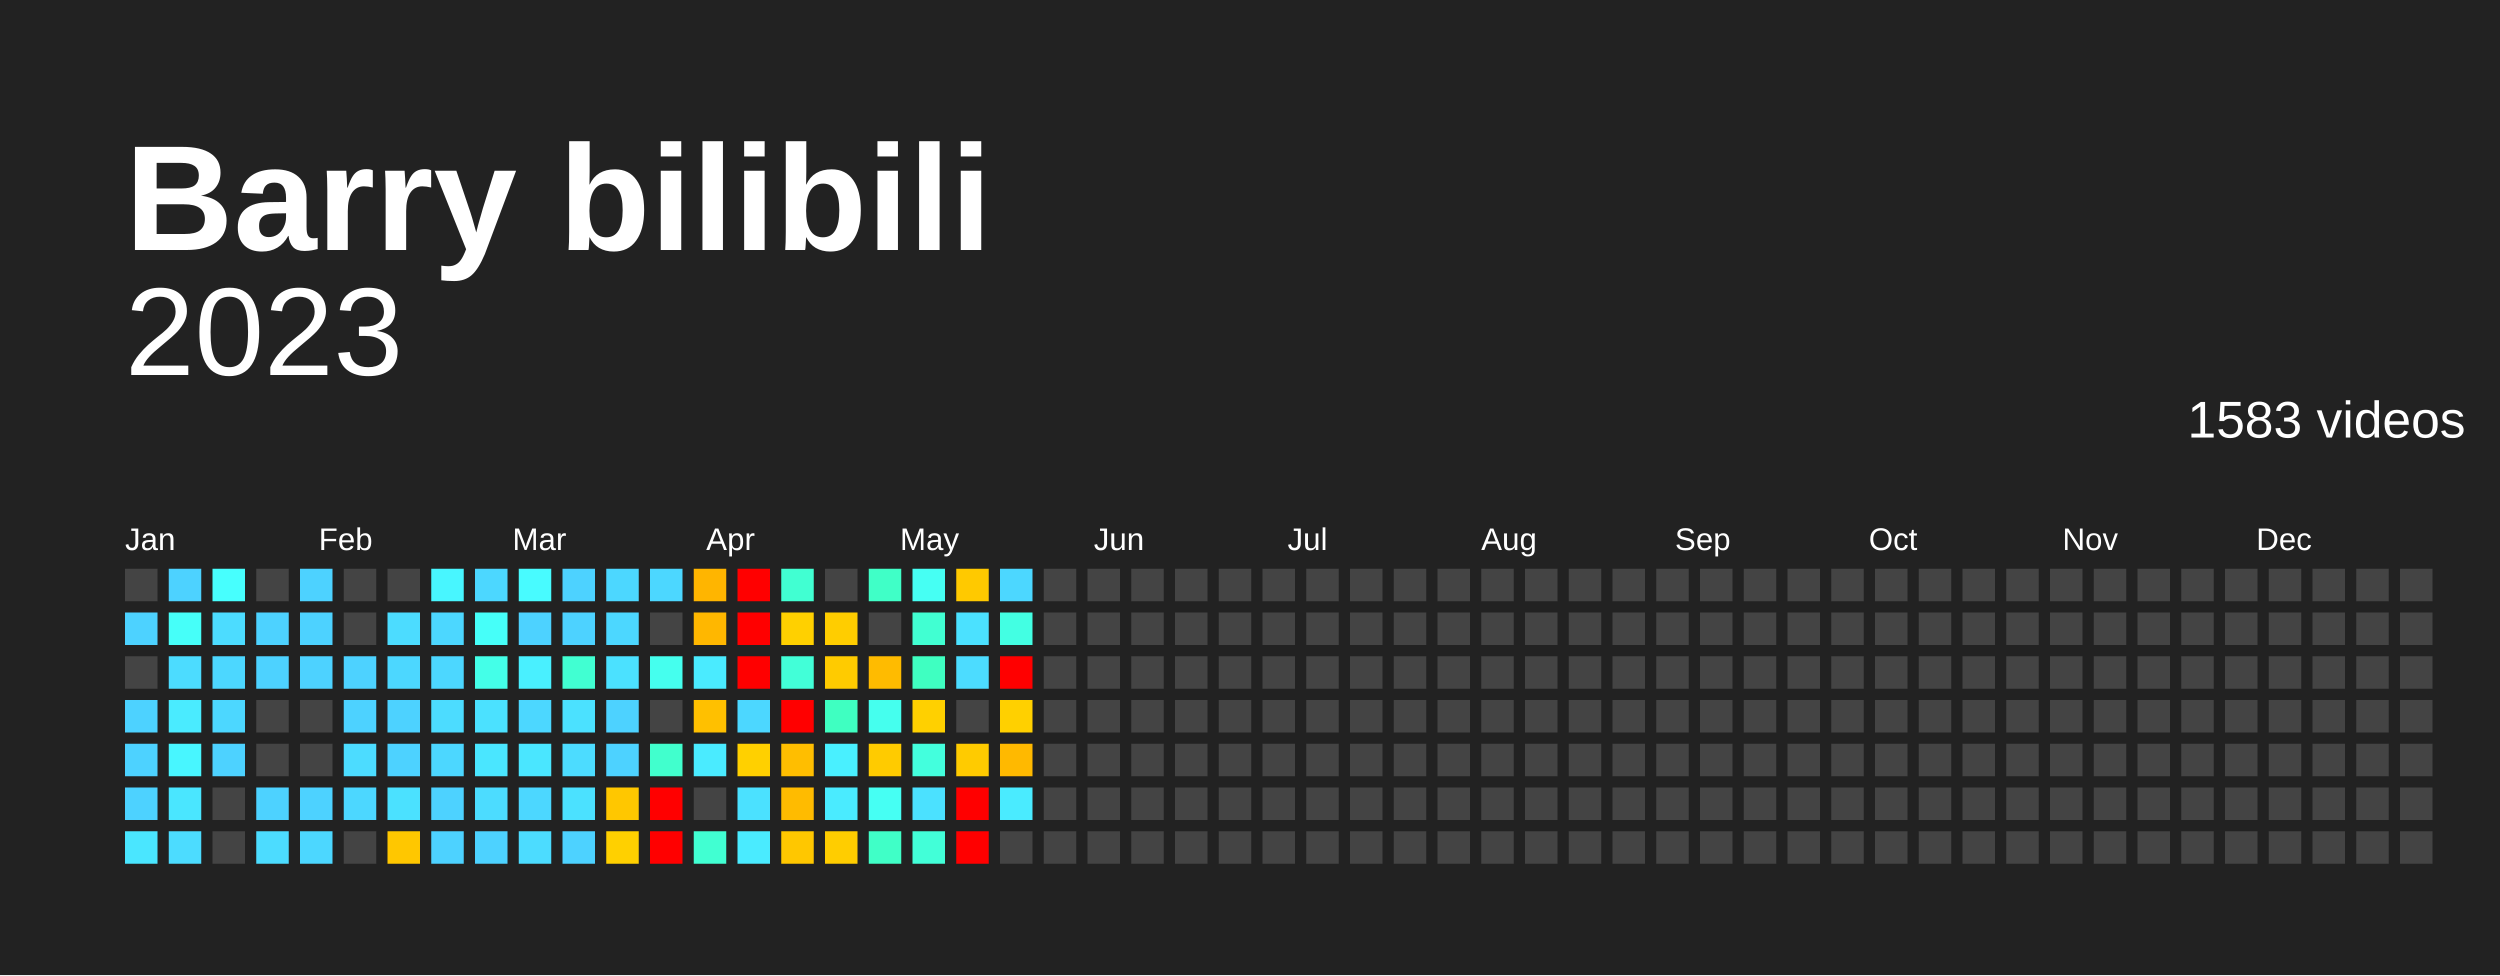
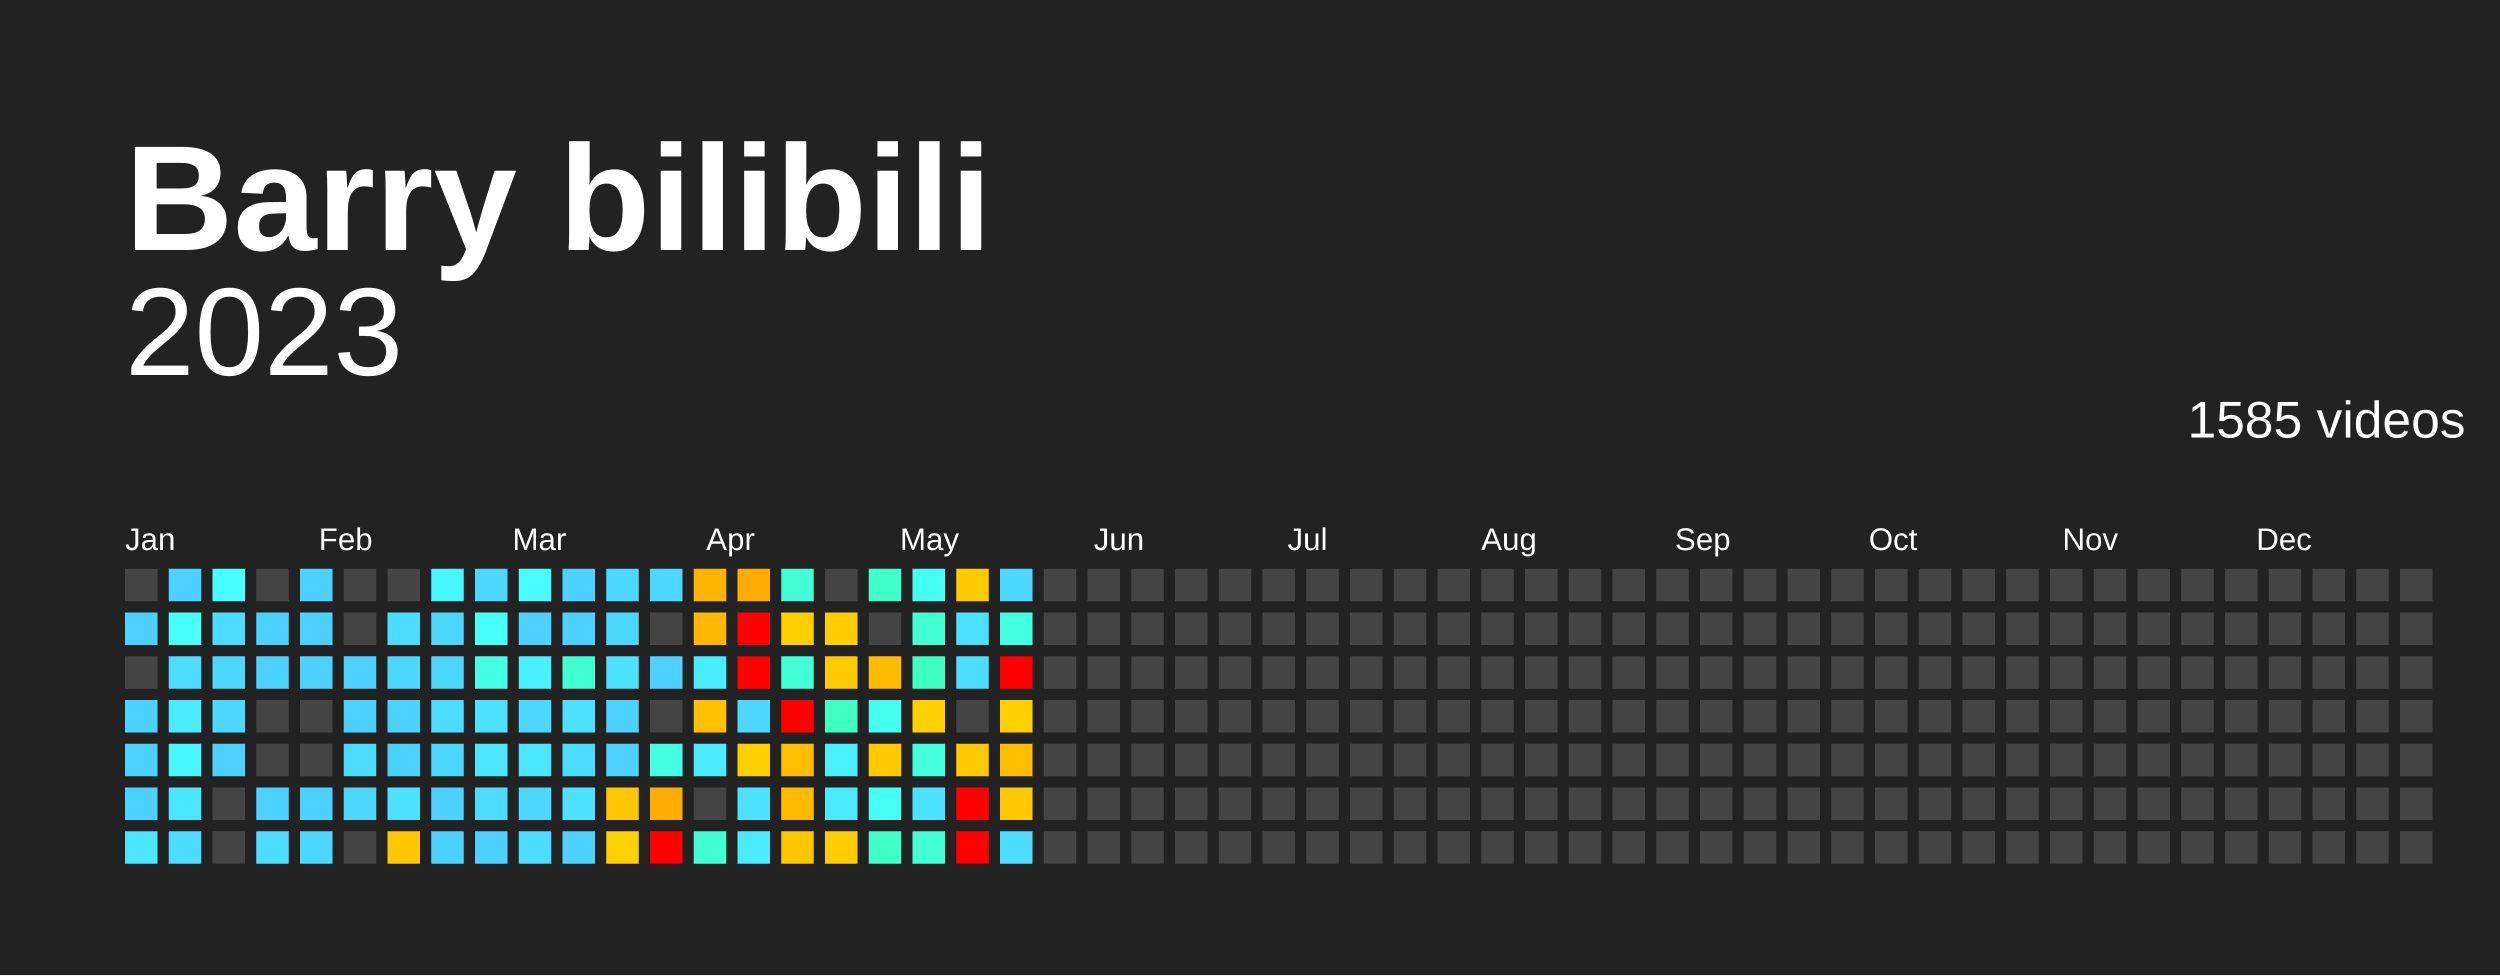
<svg xmlns="http://www.w3.org/2000/svg" baseProfile="full" height="78mm" version="1.1" viewBox="0,0,200,78" width="200mm">
  <defs />
  <rect fill="#222222" height="78" width="200" x="0" y="0" />
  <text fill="#FFFFFF" style="font-size:12px; font-family:Arial; font-weight:bold;" x="10" y="20">Barry bilibili</text>
  <text alignment-baseline="hanging" fill="#FFFFFF" style="font-size:10.0px; font-family:Arial;" x="10" y="30">2023</text>
-   <text alignment-baseline="hanging" fill="#FFFFFF" style="font-size:4.125px; font-family:Arial;" x="175" y="35">1583 videos</text>
+   <text alignment-baseline="hanging" fill="#FFFFFF" style="font-size:4.125px; font-family:Arial;" x="175" y="35">1585 videos</text>
  <text fill="#FFFFFF" style="font-size:2.5px; font-family:Arial" x="10.0" y="44">Jan</text>
  <text fill="#FFFFFF" style="font-size:2.5px; font-family:Arial" x="25.5" y="44">Feb</text>
  <text fill="#FFFFFF" style="font-size:2.5px; font-family:Arial" x="41.0" y="44">Mar</text>
  <text fill="#FFFFFF" style="font-size:2.5px; font-family:Arial" x="56.5" y="44">Apr</text>
  <text fill="#FFFFFF" style="font-size:2.5px; font-family:Arial" x="72.0" y="44">May</text>
  <text fill="#FFFFFF" style="font-size:2.5px; font-family:Arial" x="87.5" y="44">Jun</text>
  <text fill="#FFFFFF" style="font-size:2.5px; font-family:Arial" x="103.0" y="44">Jul</text>
  <text fill="#FFFFFF" style="font-size:2.5px; font-family:Arial" x="118.5" y="44">Aug</text>
  <text fill="#FFFFFF" style="font-size:2.5px; font-family:Arial" x="134.0" y="44">Sep</text>
  <text fill="#FFFFFF" style="font-size:2.5px; font-family:Arial" x="149.5" y="44">Oct</text>
  <text fill="#FFFFFF" style="font-size:2.5px; font-family:Arial" x="165.0" y="44">Nov</text>
  <text fill="#FFFFFF" style="font-size:2.5px; font-family:Arial" x="180.5" y="44">Dec</text>
  <rect fill="#444444" height="2.6" width="2.6" x="10.0" y="45.5" />
  <rect fill="#4dd2ff" height="2.6" width="2.6" x="10.0" y="49.0" />
  <rect fill="#444444" height="2.6" width="2.6" x="10.0" y="52.5" />
  <rect fill="#4dd2ff" height="2.6" width="2.6" x="10.0" y="56.0" />
  <rect fill="#4dd2ff" height="2.6" width="2.6" x="10.0" y="59.5" />
  <rect fill="#4dd2ff" height="2.6" width="2.6" x="10.0" y="63.0" />
  <rect fill="#4ae6ff" height="2.6" width="2.6" x="10.0" y="66.5" />
  <rect fill="#4dd2ff" height="2.6" width="2.6" x="13.5" y="45.5" />
  <rect fill="#46fff9" height="2.6" width="2.6" x="13.5" y="49.0" />
  <rect fill="#4cdcff" height="2.6" width="2.6" x="13.5" y="52.5" />
  <rect fill="#4aebff" height="2.6" width="2.6" x="13.5" y="56.0" />
  <rect fill="#48f6ff" height="2.6" width="2.6" x="13.5" y="59.5" />
  <rect fill="#4ae6ff" height="2.6" width="2.6" x="13.5" y="63.0" />
  <rect fill="#4cdcff" height="2.6" width="2.6" x="13.5" y="66.5" />
  <rect fill="#47fffe" height="2.6" width="2.6" x="17.0" y="45.5" />
  <rect fill="#4cdcff" height="2.6" width="2.6" x="17.0" y="49.0" />
  <rect fill="#4cd7ff" height="2.6" width="2.6" x="17.0" y="52.5" />
  <rect fill="#4cd7ff" height="2.6" width="2.6" x="17.0" y="56.0" />
  <rect fill="#4dd2ff" height="2.6" width="2.6" x="17.0" y="59.5" />
  <rect fill="#444444" height="2.6" width="2.6" x="17.0" y="63.0" />
  <rect fill="#444444" height="2.6" width="2.6" x="17.0" y="66.5" />
  <rect fill="#444444" height="2.6" width="2.6" x="20.5" y="45.5" />
  <rect fill="#4dd2ff" height="2.6" width="2.6" x="20.5" y="49.0" />
  <rect fill="#4dd2ff" height="2.6" width="2.6" x="20.5" y="52.5" />
  <rect fill="#444444" height="2.6" width="2.6" x="20.5" y="56.0" />
  <rect fill="#444444" height="2.6" width="2.6" x="20.5" y="59.5" />
  <rect fill="#4dd2ff" height="2.6" width="2.6" x="20.5" y="63.0" />
  <rect fill="#4cdcff" height="2.6" width="2.6" x="20.5" y="66.5" />
  <rect fill="#4dd2ff" height="2.6" width="2.6" x="24.0" y="45.5" />
  <rect fill="#4dd2ff" height="2.6" width="2.6" x="24.0" y="49.0" />
  <rect fill="#4dd2ff" height="2.6" width="2.6" x="24.0" y="52.5" />
  <rect fill="#444444" height="2.6" width="2.6" x="24.0" y="56.0" />
  <rect fill="#444444" height="2.6" width="2.6" x="24.0" y="59.5" />
  <rect fill="#4dd2ff" height="2.6" width="2.6" x="24.0" y="63.0" />
  <rect fill="#4cd7ff" height="2.6" width="2.6" x="24.0" y="66.5" />
  <rect fill="#444444" height="2.6" width="2.6" x="27.5" y="45.5" />
  <rect fill="#444444" height="2.6" width="2.6" x="27.5" y="49.0" />
  <rect fill="#4dd2ff" height="2.6" width="2.6" x="27.5" y="52.5" />
  <rect fill="#4dd2ff" height="2.6" width="2.6" x="27.5" y="56.0" />
  <rect fill="#4cdcff" height="2.6" width="2.6" x="27.5" y="59.5" />
  <rect fill="#4cd7ff" height="2.6" width="2.6" x="27.5" y="63.0" />
  <rect fill="#444444" height="2.6" width="2.6" x="27.5" y="66.5" />
  <rect fill="#444444" height="2.6" width="2.6" x="31.0" y="45.5" />
  <rect fill="#4cdcff" height="2.6" width="2.6" x="31.0" y="49.0" />
  <rect fill="#4cd7ff" height="2.6" width="2.6" x="31.0" y="52.5" />
  <rect fill="#4dd2ff" height="2.6" width="2.6" x="31.0" y="56.0" />
  <rect fill="#4dd2ff" height="2.6" width="2.6" x="31.0" y="59.5" />
  <rect fill="#4be1ff" height="2.6" width="2.6" x="31.0" y="63.0" />
  <rect fill="#ffc700" height="2.6" width="2.6" x="31.0" y="66.5" />
  <rect fill="#48f6ff" height="2.6" width="2.6" x="34.5" y="45.5" />
  <rect fill="#4cd7ff" height="2.6" width="2.6" x="34.5" y="49.0" />
  <rect fill="#4cd7ff" height="2.6" width="2.6" x="34.5" y="52.5" />
  <rect fill="#4cdcff" height="2.6" width="2.6" x="34.5" y="56.0" />
  <rect fill="#4cd7ff" height="2.6" width="2.6" x="34.5" y="59.5" />
  <rect fill="#4dd2ff" height="2.6" width="2.6" x="34.5" y="63.0" />
  <rect fill="#4dd2ff" height="2.6" width="2.6" x="34.5" y="66.5" />
  <rect fill="#4cd7ff" height="2.6" width="2.6" x="38.0" y="45.5" />
  <rect fill="#46fff9" height="2.6" width="2.6" x="38.0" y="49.0" />
  <rect fill="#44ffe8" height="2.6" width="2.6" x="38.0" y="52.5" />
  <rect fill="#4be1ff" height="2.6" width="2.6" x="38.0" y="56.0" />
  <rect fill="#4ae6ff" height="2.6" width="2.6" x="38.0" y="59.5" />
  <rect fill="#4cdcff" height="2.6" width="2.6" x="38.0" y="63.0" />
  <rect fill="#4dd2ff" height="2.6" width="2.6" x="38.0" y="66.5" />
  <rect fill="#48fbff" height="2.6" width="2.6" x="41.5" y="45.5" />
  <rect fill="#4dd2ff" height="2.6" width="2.6" x="41.5" y="49.0" />
  <rect fill="#49f0ff" height="2.6" width="2.6" x="41.5" y="52.5" />
  <rect fill="#4cd7ff" height="2.6" width="2.6" x="41.5" y="56.0" />
  <rect fill="#4ae6ff" height="2.6" width="2.6" x="41.5" y="59.5" />
  <rect fill="#4cd7ff" height="2.6" width="2.6" x="41.5" y="63.0" />
  <rect fill="#4cdcff" height="2.6" width="2.6" x="41.5" y="66.5" />
  <rect fill="#4dd2ff" height="2.6" width="2.6" x="45.0" y="45.5" />
  <rect fill="#4dd2ff" height="2.6" width="2.6" x="45.0" y="49.0" />
  <rect fill="#41ffd2" height="2.6" width="2.6" x="45.0" y="52.5" />
  <rect fill="#4be1ff" height="2.6" width="2.6" x="45.0" y="56.0" />
  <rect fill="#4cdcff" height="2.6" width="2.6" x="45.0" y="59.5" />
  <rect fill="#4be1ff" height="2.6" width="2.6" x="45.0" y="63.0" />
  <rect fill="#4dd2ff" height="2.6" width="2.6" x="45.0" y="66.5" />
  <rect fill="#4cd7ff" height="2.6" width="2.6" x="48.5" y="45.5" />
  <rect fill="#4cd7ff" height="2.6" width="2.6" x="48.5" y="49.0" />
  <rect fill="#4be1ff" height="2.6" width="2.6" x="48.5" y="52.5" />
  <rect fill="#4dd2ff" height="2.6" width="2.6" x="48.5" y="56.0" />
  <rect fill="#4dd2ff" height="2.6" width="2.6" x="48.5" y="59.5" />
  <rect fill="#ffc700" height="2.6" width="2.6" x="48.5" y="63.0" />
  <rect fill="#ffd000" height="2.6" width="2.6" x="48.5" y="66.5" />
  <rect fill="#4cd7ff" height="2.6" width="2.6" x="52.0" y="45.5" />
  <rect fill="#444444" height="2.6" width="2.6" x="52.0" y="49.0" />
-   <rect fill="#45ffee" height="2.6" width="2.6" x="52.0" y="52.5" />
+   <rect fill="#4dd2ff" height="2.6" width="2.6" x="52.0" y="52.5" />
  <rect fill="#444444" height="2.6" width="2.6" x="52.0" y="56.0" />
-   <rect fill="#41ffcd" height="2.6" width="2.6" x="52.0" y="59.5" />
-   <rect fill="red" height="2.6" width="2.6" x="52.0" y="63.0" />
+   <rect fill="#43ffe3" height="2.6" width="2.6" x="52.0" y="59.5" />
+   <rect fill="#ffac00" height="2.6" width="2.6" x="52.0" y="63.0" />
  <rect fill="red" height="2.6" width="2.6" x="52.0" y="66.5" />
  <rect fill="#ffb500" height="2.6" width="2.6" x="55.5" y="45.5" />
  <rect fill="#ffb700" height="2.6" width="2.6" x="55.5" y="49.0" />
  <rect fill="#4aebff" height="2.6" width="2.6" x="55.5" y="52.5" />
  <rect fill="#ffc000" height="2.6" width="2.6" x="55.5" y="56.0" />
  <rect fill="#4aebff" height="2.6" width="2.6" x="55.5" y="59.5" />
  <rect fill="#444444" height="2.6" width="2.6" x="55.5" y="63.0" />
  <rect fill="#41ffd2" height="2.6" width="2.6" x="55.5" y="66.5" />
-   <rect fill="red" height="2.6" width="2.6" x="59.0" y="45.5" />
+   <rect fill="#ffac00" height="2.6" width="2.6" x="59.0" y="45.5" />
  <rect fill="red" height="2.6" width="2.6" x="59.0" y="49.0" />
  <rect fill="red" height="2.6" width="2.6" x="59.0" y="52.5" />
  <rect fill="#4cd7ff" height="2.6" width="2.6" x="59.0" y="56.0" />
  <rect fill="#ffd000" height="2.6" width="2.6" x="59.0" y="59.5" />
  <rect fill="#4be1ff" height="2.6" width="2.6" x="59.0" y="63.0" />
  <rect fill="#4aebff" height="2.6" width="2.6" x="59.0" y="66.5" />
  <rect fill="#41ffd2" height="2.6" width="2.6" x="62.5" y="45.5" />
  <rect fill="#ffd000" height="2.6" width="2.6" x="62.5" y="49.0" />
  <rect fill="#42ffd8" height="2.6" width="2.6" x="62.5" y="52.5" />
  <rect fill="red" height="2.6" width="2.6" x="62.5" y="56.0" />
  <rect fill="#ffbe00" height="2.6" width="2.6" x="62.5" y="59.5" />
  <rect fill="#ffbb00" height="2.6" width="2.6" x="62.5" y="63.0" />
  <rect fill="#ffc700" height="2.6" width="2.6" x="62.5" y="66.5" />
  <rect fill="#444444" height="2.6" width="2.6" x="66.0" y="45.5" />
  <rect fill="#ffcd00" height="2.6" width="2.6" x="66.0" y="49.0" />
  <rect fill="#ffcb00" height="2.6" width="2.6" x="66.0" y="52.5" />
  <rect fill="#3fffc1" height="2.6" width="2.6" x="66.0" y="56.0" />
  <rect fill="#49f0ff" height="2.6" width="2.6" x="66.0" y="59.5" />
  <rect fill="#4aebff" height="2.6" width="2.6" x="66.0" y="63.0" />
  <rect fill="#ffcd00" height="2.6" width="2.6" x="66.0" y="66.5" />
  <rect fill="#40ffc7" height="2.6" width="2.6" x="69.5" y="45.5" />
  <rect fill="#444444" height="2.6" width="2.6" x="69.5" y="49.0" />
  <rect fill="#ffbb00" height="2.6" width="2.6" x="69.5" y="52.5" />
  <rect fill="#45ffee" height="2.6" width="2.6" x="69.5" y="56.0" />
  <rect fill="#ffcb00" height="2.6" width="2.6" x="69.5" y="59.5" />
  <rect fill="#46fff3" height="2.6" width="2.6" x="69.5" y="63.0" />
  <rect fill="#40ffc7" height="2.6" width="2.6" x="69.5" y="66.5" />
  <rect fill="#46fff3" height="2.6" width="2.6" x="73.0" y="45.5" />
  <rect fill="#41ffd2" height="2.6" width="2.6" x="73.0" y="49.0" />
  <rect fill="#3fffc1" height="2.6" width="2.6" x="73.0" y="52.5" />
  <rect fill="#ffd000" height="2.6" width="2.6" x="73.0" y="56.0" />
  <rect fill="#43ffdd" height="2.6" width="2.6" x="73.0" y="59.5" />
  <rect fill="#4be1ff" height="2.6" width="2.6" x="73.0" y="63.0" />
  <rect fill="#42ffd8" height="2.6" width="2.6" x="73.0" y="66.5" />
-   <rect fill="#ffc900" height="2.6" width="2.6" x="76.5" y="45.5" />
+   <rect fill="#ffcb00" height="2.6" width="2.6" x="76.5" y="45.5" />
  <rect fill="#4be1ff" height="2.6" width="2.6" x="76.5" y="49.0" />
  <rect fill="#4cdcff" height="2.6" width="2.6" x="76.5" y="52.5" />
  <rect fill="#444444" height="2.6" width="2.6" x="76.5" y="56.0" />
  <rect fill="#ffcb00" height="2.6" width="2.6" x="76.5" y="59.5" />
  <rect fill="red" height="2.6" width="2.6" x="76.5" y="63.0" />
  <rect fill="red" height="2.6" width="2.6" x="76.5" y="66.5" />
  <rect fill="#4cd7ff" height="2.6" width="2.6" x="80.0" y="45.5" />
  <rect fill="#43ffe3" height="2.6" width="2.6" x="80.0" y="49.0" />
  <rect fill="red" height="2.6" width="2.6" x="80.0" y="52.5" />
  <rect fill="#ffd000" height="2.6" width="2.6" x="80.0" y="56.0" />
-   <rect fill="#ffb900" height="2.6" width="2.6" x="80.0" y="59.5" />
-   <rect fill="#4aebff" height="2.6" width="2.6" x="80.0" y="63.0" />
-   <rect fill="#444444" height="2.6" width="2.6" x="80.0" y="66.5" />
+   <rect fill="#ffbe00" height="2.6" width="2.6" x="80.0" y="59.5" />
+   <rect fill="#ffc900" height="2.6" width="2.6" x="80.0" y="63.0" />
+   <rect fill="#4cdcff" height="2.6" width="2.6" x="80.0" y="66.5" />
  <rect fill="#444444" height="2.6" width="2.6" x="83.5" y="45.5" />
  <rect fill="#444444" height="2.6" width="2.6" x="83.5" y="49.0" />
  <rect fill="#444444" height="2.6" width="2.6" x="83.5" y="52.5" />
  <rect fill="#444444" height="2.6" width="2.6" x="83.5" y="56.0" />
  <rect fill="#444444" height="2.6" width="2.6" x="83.5" y="59.5" />
  <rect fill="#444444" height="2.6" width="2.6" x="83.5" y="63.0" />
  <rect fill="#444444" height="2.6" width="2.6" x="83.5" y="66.5" />
  <rect fill="#444444" height="2.6" width="2.6" x="87.0" y="45.5" />
  <rect fill="#444444" height="2.6" width="2.6" x="87.0" y="49.0" />
  <rect fill="#444444" height="2.6" width="2.6" x="87.0" y="52.5" />
  <rect fill="#444444" height="2.6" width="2.6" x="87.0" y="56.0" />
  <rect fill="#444444" height="2.6" width="2.6" x="87.0" y="59.5" />
  <rect fill="#444444" height="2.6" width="2.6" x="87.0" y="63.0" />
  <rect fill="#444444" height="2.6" width="2.6" x="87.0" y="66.5" />
  <rect fill="#444444" height="2.6" width="2.6" x="90.5" y="45.5" />
  <rect fill="#444444" height="2.6" width="2.6" x="90.5" y="49.0" />
  <rect fill="#444444" height="2.6" width="2.6" x="90.5" y="52.5" />
  <rect fill="#444444" height="2.6" width="2.6" x="90.5" y="56.0" />
  <rect fill="#444444" height="2.6" width="2.6" x="90.5" y="59.5" />
  <rect fill="#444444" height="2.6" width="2.6" x="90.5" y="63.0" />
  <rect fill="#444444" height="2.6" width="2.6" x="90.5" y="66.5" />
  <rect fill="#444444" height="2.6" width="2.6" x="94.0" y="45.5" />
  <rect fill="#444444" height="2.6" width="2.6" x="94.0" y="49.0" />
  <rect fill="#444444" height="2.6" width="2.6" x="94.0" y="52.5" />
  <rect fill="#444444" height="2.6" width="2.6" x="94.0" y="56.0" />
  <rect fill="#444444" height="2.6" width="2.6" x="94.0" y="59.5" />
  <rect fill="#444444" height="2.6" width="2.6" x="94.0" y="63.0" />
  <rect fill="#444444" height="2.6" width="2.6" x="94.0" y="66.5" />
  <rect fill="#444444" height="2.6" width="2.6" x="97.5" y="45.5" />
  <rect fill="#444444" height="2.6" width="2.6" x="97.5" y="49.0" />
  <rect fill="#444444" height="2.6" width="2.6" x="97.5" y="52.5" />
  <rect fill="#444444" height="2.6" width="2.6" x="97.5" y="56.0" />
  <rect fill="#444444" height="2.6" width="2.6" x="97.5" y="59.5" />
  <rect fill="#444444" height="2.6" width="2.6" x="97.5" y="63.0" />
  <rect fill="#444444" height="2.6" width="2.6" x="97.5" y="66.5" />
  <rect fill="#444444" height="2.6" width="2.6" x="101.0" y="45.5" />
  <rect fill="#444444" height="2.6" width="2.6" x="101.0" y="49.0" />
  <rect fill="#444444" height="2.6" width="2.6" x="101.0" y="52.5" />
  <rect fill="#444444" height="2.6" width="2.6" x="101.0" y="56.0" />
  <rect fill="#444444" height="2.6" width="2.6" x="101.0" y="59.5" />
  <rect fill="#444444" height="2.6" width="2.6" x="101.0" y="63.0" />
  <rect fill="#444444" height="2.6" width="2.6" x="101.0" y="66.5" />
  <rect fill="#444444" height="2.6" width="2.6" x="104.5" y="45.5" />
  <rect fill="#444444" height="2.6" width="2.6" x="104.5" y="49.0" />
  <rect fill="#444444" height="2.6" width="2.6" x="104.5" y="52.5" />
  <rect fill="#444444" height="2.6" width="2.6" x="104.5" y="56.0" />
  <rect fill="#444444" height="2.6" width="2.6" x="104.5" y="59.5" />
  <rect fill="#444444" height="2.6" width="2.6" x="104.5" y="63.0" />
  <rect fill="#444444" height="2.6" width="2.6" x="104.5" y="66.5" />
  <rect fill="#444444" height="2.6" width="2.6" x="108.0" y="45.5" />
  <rect fill="#444444" height="2.6" width="2.6" x="108.0" y="49.0" />
  <rect fill="#444444" height="2.6" width="2.6" x="108.0" y="52.5" />
  <rect fill="#444444" height="2.6" width="2.6" x="108.0" y="56.0" />
  <rect fill="#444444" height="2.6" width="2.6" x="108.0" y="59.5" />
  <rect fill="#444444" height="2.6" width="2.6" x="108.0" y="63.0" />
  <rect fill="#444444" height="2.6" width="2.6" x="108.0" y="66.5" />
  <rect fill="#444444" height="2.6" width="2.6" x="111.5" y="45.5" />
  <rect fill="#444444" height="2.6" width="2.6" x="111.5" y="49.0" />
  <rect fill="#444444" height="2.6" width="2.6" x="111.5" y="52.5" />
  <rect fill="#444444" height="2.6" width="2.6" x="111.5" y="56.0" />
  <rect fill="#444444" height="2.6" width="2.6" x="111.5" y="59.5" />
  <rect fill="#444444" height="2.6" width="2.6" x="111.5" y="63.0" />
  <rect fill="#444444" height="2.6" width="2.6" x="111.5" y="66.5" />
  <rect fill="#444444" height="2.6" width="2.6" x="115.0" y="45.5" />
  <rect fill="#444444" height="2.6" width="2.6" x="115.0" y="49.0" />
  <rect fill="#444444" height="2.6" width="2.6" x="115.0" y="52.5" />
  <rect fill="#444444" height="2.6" width="2.6" x="115.0" y="56.0" />
  <rect fill="#444444" height="2.6" width="2.6" x="115.0" y="59.5" />
  <rect fill="#444444" height="2.6" width="2.6" x="115.0" y="63.0" />
  <rect fill="#444444" height="2.6" width="2.6" x="115.0" y="66.5" />
  <rect fill="#444444" height="2.6" width="2.6" x="118.5" y="45.5" />
  <rect fill="#444444" height="2.6" width="2.6" x="118.5" y="49.0" />
  <rect fill="#444444" height="2.6" width="2.6" x="118.5" y="52.5" />
  <rect fill="#444444" height="2.6" width="2.6" x="118.5" y="56.0" />
  <rect fill="#444444" height="2.6" width="2.6" x="118.5" y="59.5" />
  <rect fill="#444444" height="2.6" width="2.6" x="118.5" y="63.0" />
  <rect fill="#444444" height="2.6" width="2.6" x="118.5" y="66.5" />
  <rect fill="#444444" height="2.6" width="2.6" x="122.0" y="45.5" />
  <rect fill="#444444" height="2.6" width="2.6" x="122.0" y="49.0" />
  <rect fill="#444444" height="2.6" width="2.6" x="122.0" y="52.5" />
  <rect fill="#444444" height="2.6" width="2.6" x="122.0" y="56.0" />
  <rect fill="#444444" height="2.6" width="2.6" x="122.0" y="59.5" />
  <rect fill="#444444" height="2.6" width="2.6" x="122.0" y="63.0" />
  <rect fill="#444444" height="2.6" width="2.6" x="122.0" y="66.5" />
  <rect fill="#444444" height="2.6" width="2.6" x="125.5" y="45.5" />
  <rect fill="#444444" height="2.6" width="2.6" x="125.5" y="49.0" />
  <rect fill="#444444" height="2.6" width="2.6" x="125.5" y="52.5" />
  <rect fill="#444444" height="2.6" width="2.6" x="125.5" y="56.0" />
  <rect fill="#444444" height="2.6" width="2.6" x="125.5" y="59.5" />
  <rect fill="#444444" height="2.6" width="2.6" x="125.5" y="63.0" />
  <rect fill="#444444" height="2.6" width="2.6" x="125.5" y="66.5" />
  <rect fill="#444444" height="2.6" width="2.6" x="129.0" y="45.5" />
  <rect fill="#444444" height="2.6" width="2.6" x="129.0" y="49.0" />
  <rect fill="#444444" height="2.6" width="2.6" x="129.0" y="52.5" />
  <rect fill="#444444" height="2.6" width="2.6" x="129.0" y="56.0" />
  <rect fill="#444444" height="2.6" width="2.6" x="129.0" y="59.5" />
  <rect fill="#444444" height="2.6" width="2.6" x="129.0" y="63.0" />
  <rect fill="#444444" height="2.6" width="2.6" x="129.0" y="66.5" />
  <rect fill="#444444" height="2.6" width="2.6" x="132.5" y="45.5" />
  <rect fill="#444444" height="2.6" width="2.6" x="132.5" y="49.0" />
  <rect fill="#444444" height="2.6" width="2.6" x="132.5" y="52.5" />
  <rect fill="#444444" height="2.6" width="2.6" x="132.5" y="56.0" />
  <rect fill="#444444" height="2.6" width="2.6" x="132.5" y="59.5" />
  <rect fill="#444444" height="2.6" width="2.6" x="132.5" y="63.0" />
  <rect fill="#444444" height="2.6" width="2.6" x="132.5" y="66.5" />
  <rect fill="#444444" height="2.6" width="2.6" x="136.0" y="45.5" />
  <rect fill="#444444" height="2.6" width="2.6" x="136.0" y="49.0" />
  <rect fill="#444444" height="2.6" width="2.6" x="136.0" y="52.5" />
  <rect fill="#444444" height="2.6" width="2.6" x="136.0" y="56.0" />
  <rect fill="#444444" height="2.6" width="2.6" x="136.0" y="59.5" />
  <rect fill="#444444" height="2.6" width="2.6" x="136.0" y="63.0" />
  <rect fill="#444444" height="2.6" width="2.6" x="136.0" y="66.5" />
  <rect fill="#444444" height="2.6" width="2.6" x="139.5" y="45.5" />
  <rect fill="#444444" height="2.6" width="2.6" x="139.5" y="49.0" />
  <rect fill="#444444" height="2.6" width="2.6" x="139.5" y="52.5" />
  <rect fill="#444444" height="2.6" width="2.6" x="139.5" y="56.0" />
  <rect fill="#444444" height="2.6" width="2.6" x="139.5" y="59.5" />
  <rect fill="#444444" height="2.6" width="2.6" x="139.5" y="63.0" />
  <rect fill="#444444" height="2.6" width="2.6" x="139.5" y="66.5" />
  <rect fill="#444444" height="2.6" width="2.6" x="143.0" y="45.5" />
  <rect fill="#444444" height="2.6" width="2.6" x="143.0" y="49.0" />
  <rect fill="#444444" height="2.6" width="2.6" x="143.0" y="52.5" />
  <rect fill="#444444" height="2.6" width="2.6" x="143.0" y="56.0" />
  <rect fill="#444444" height="2.6" width="2.6" x="143.0" y="59.5" />
  <rect fill="#444444" height="2.6" width="2.6" x="143.0" y="63.0" />
  <rect fill="#444444" height="2.6" width="2.6" x="143.0" y="66.5" />
  <rect fill="#444444" height="2.6" width="2.6" x="146.5" y="45.5" />
  <rect fill="#444444" height="2.6" width="2.6" x="146.5" y="49.0" />
  <rect fill="#444444" height="2.6" width="2.6" x="146.5" y="52.5" />
  <rect fill="#444444" height="2.6" width="2.6" x="146.5" y="56.0" />
  <rect fill="#444444" height="2.6" width="2.6" x="146.5" y="59.5" />
  <rect fill="#444444" height="2.6" width="2.6" x="146.5" y="63.0" />
  <rect fill="#444444" height="2.6" width="2.6" x="146.5" y="66.5" />
  <rect fill="#444444" height="2.6" width="2.6" x="150.0" y="45.5" />
  <rect fill="#444444" height="2.6" width="2.6" x="150.0" y="49.0" />
  <rect fill="#444444" height="2.6" width="2.6" x="150.0" y="52.5" />
  <rect fill="#444444" height="2.6" width="2.6" x="150.0" y="56.0" />
  <rect fill="#444444" height="2.6" width="2.6" x="150.0" y="59.5" />
  <rect fill="#444444" height="2.6" width="2.6" x="150.0" y="63.0" />
  <rect fill="#444444" height="2.6" width="2.6" x="150.0" y="66.5" />
  <rect fill="#444444" height="2.6" width="2.6" x="153.5" y="45.5" />
  <rect fill="#444444" height="2.6" width="2.6" x="153.5" y="49.0" />
  <rect fill="#444444" height="2.6" width="2.6" x="153.5" y="52.5" />
  <rect fill="#444444" height="2.6" width="2.6" x="153.5" y="56.0" />
  <rect fill="#444444" height="2.6" width="2.6" x="153.5" y="59.5" />
  <rect fill="#444444" height="2.6" width="2.6" x="153.5" y="63.0" />
  <rect fill="#444444" height="2.6" width="2.6" x="153.5" y="66.5" />
  <rect fill="#444444" height="2.6" width="2.6" x="157.0" y="45.5" />
  <rect fill="#444444" height="2.6" width="2.6" x="157.0" y="49.0" />
  <rect fill="#444444" height="2.6" width="2.6" x="157.0" y="52.5" />
  <rect fill="#444444" height="2.6" width="2.6" x="157.0" y="56.0" />
  <rect fill="#444444" height="2.6" width="2.6" x="157.0" y="59.5" />
  <rect fill="#444444" height="2.6" width="2.6" x="157.0" y="63.0" />
  <rect fill="#444444" height="2.6" width="2.6" x="157.0" y="66.5" />
  <rect fill="#444444" height="2.6" width="2.6" x="160.5" y="45.5" />
  <rect fill="#444444" height="2.6" width="2.6" x="160.5" y="49.0" />
  <rect fill="#444444" height="2.6" width="2.6" x="160.5" y="52.5" />
  <rect fill="#444444" height="2.6" width="2.6" x="160.5" y="56.0" />
  <rect fill="#444444" height="2.6" width="2.6" x="160.5" y="59.5" />
  <rect fill="#444444" height="2.6" width="2.6" x="160.5" y="63.0" />
  <rect fill="#444444" height="2.6" width="2.6" x="160.5" y="66.5" />
  <rect fill="#444444" height="2.6" width="2.6" x="164.0" y="45.5" />
  <rect fill="#444444" height="2.6" width="2.6" x="164.0" y="49.0" />
  <rect fill="#444444" height="2.6" width="2.6" x="164.0" y="52.5" />
  <rect fill="#444444" height="2.6" width="2.6" x="164.0" y="56.0" />
  <rect fill="#444444" height="2.6" width="2.6" x="164.0" y="59.5" />
  <rect fill="#444444" height="2.6" width="2.6" x="164.0" y="63.0" />
  <rect fill="#444444" height="2.6" width="2.6" x="164.0" y="66.5" />
  <rect fill="#444444" height="2.6" width="2.6" x="167.5" y="45.5" />
  <rect fill="#444444" height="2.6" width="2.6" x="167.5" y="49.0" />
  <rect fill="#444444" height="2.6" width="2.6" x="167.5" y="52.5" />
  <rect fill="#444444" height="2.6" width="2.6" x="167.5" y="56.0" />
  <rect fill="#444444" height="2.6" width="2.6" x="167.5" y="59.5" />
  <rect fill="#444444" height="2.6" width="2.6" x="167.5" y="63.0" />
  <rect fill="#444444" height="2.6" width="2.6" x="167.5" y="66.5" />
  <rect fill="#444444" height="2.6" width="2.6" x="171.0" y="45.5" />
  <rect fill="#444444" height="2.6" width="2.6" x="171.0" y="49.0" />
  <rect fill="#444444" height="2.6" width="2.6" x="171.0" y="52.5" />
  <rect fill="#444444" height="2.6" width="2.6" x="171.0" y="56.0" />
  <rect fill="#444444" height="2.6" width="2.6" x="171.0" y="59.5" />
  <rect fill="#444444" height="2.6" width="2.6" x="171.0" y="63.0" />
  <rect fill="#444444" height="2.6" width="2.6" x="171.0" y="66.5" />
  <rect fill="#444444" height="2.6" width="2.6" x="174.5" y="45.5" />
  <rect fill="#444444" height="2.6" width="2.6" x="174.5" y="49.0" />
  <rect fill="#444444" height="2.6" width="2.6" x="174.5" y="52.5" />
  <rect fill="#444444" height="2.6" width="2.6" x="174.5" y="56.0" />
  <rect fill="#444444" height="2.6" width="2.6" x="174.5" y="59.5" />
  <rect fill="#444444" height="2.6" width="2.6" x="174.5" y="63.0" />
  <rect fill="#444444" height="2.6" width="2.6" x="174.5" y="66.5" />
  <rect fill="#444444" height="2.6" width="2.6" x="178.0" y="45.5" />
  <rect fill="#444444" height="2.6" width="2.6" x="178.0" y="49.0" />
  <rect fill="#444444" height="2.6" width="2.6" x="178.0" y="52.5" />
  <rect fill="#444444" height="2.6" width="2.6" x="178.0" y="56.0" />
  <rect fill="#444444" height="2.6" width="2.6" x="178.0" y="59.5" />
  <rect fill="#444444" height="2.6" width="2.6" x="178.0" y="63.0" />
  <rect fill="#444444" height="2.6" width="2.6" x="178.0" y="66.5" />
  <rect fill="#444444" height="2.6" width="2.6" x="181.5" y="45.5" />
  <rect fill="#444444" height="2.6" width="2.6" x="181.5" y="49.0" />
  <rect fill="#444444" height="2.6" width="2.6" x="181.5" y="52.5" />
  <rect fill="#444444" height="2.6" width="2.6" x="181.5" y="56.0" />
  <rect fill="#444444" height="2.6" width="2.6" x="181.5" y="59.5" />
  <rect fill="#444444" height="2.6" width="2.6" x="181.5" y="63.0" />
  <rect fill="#444444" height="2.6" width="2.6" x="181.5" y="66.5" />
  <rect fill="#444444" height="2.6" width="2.6" x="185.0" y="45.5" />
  <rect fill="#444444" height="2.6" width="2.6" x="185.0" y="49.0" />
  <rect fill="#444444" height="2.6" width="2.6" x="185.0" y="52.5" />
  <rect fill="#444444" height="2.6" width="2.6" x="185.0" y="56.0" />
  <rect fill="#444444" height="2.6" width="2.6" x="185.0" y="59.5" />
  <rect fill="#444444" height="2.6" width="2.6" x="185.0" y="63.0" />
  <rect fill="#444444" height="2.6" width="2.6" x="185.0" y="66.5" />
  <rect fill="#444444" height="2.6" width="2.6" x="188.5" y="45.5" />
  <rect fill="#444444" height="2.6" width="2.6" x="188.5" y="49.0" />
  <rect fill="#444444" height="2.6" width="2.6" x="188.5" y="52.5" />
  <rect fill="#444444" height="2.6" width="2.6" x="188.5" y="56.0" />
  <rect fill="#444444" height="2.6" width="2.6" x="188.5" y="59.5" />
  <rect fill="#444444" height="2.6" width="2.6" x="188.5" y="63.0" />
  <rect fill="#444444" height="2.6" width="2.6" x="188.5" y="66.5" />
  <rect fill="#444444" height="2.6" width="2.6" x="192.0" y="45.5" />
  <rect fill="#444444" height="2.6" width="2.6" x="192.0" y="49.0" />
  <rect fill="#444444" height="2.6" width="2.6" x="192.0" y="52.5" />
  <rect fill="#444444" height="2.6" width="2.6" x="192.0" y="56.0" />
  <rect fill="#444444" height="2.6" width="2.6" x="192.0" y="59.5" />
  <rect fill="#444444" height="2.6" width="2.6" x="192.0" y="63.0" />
  <rect fill="#444444" height="2.6" width="2.6" x="192.0" y="66.5" />
</svg>
